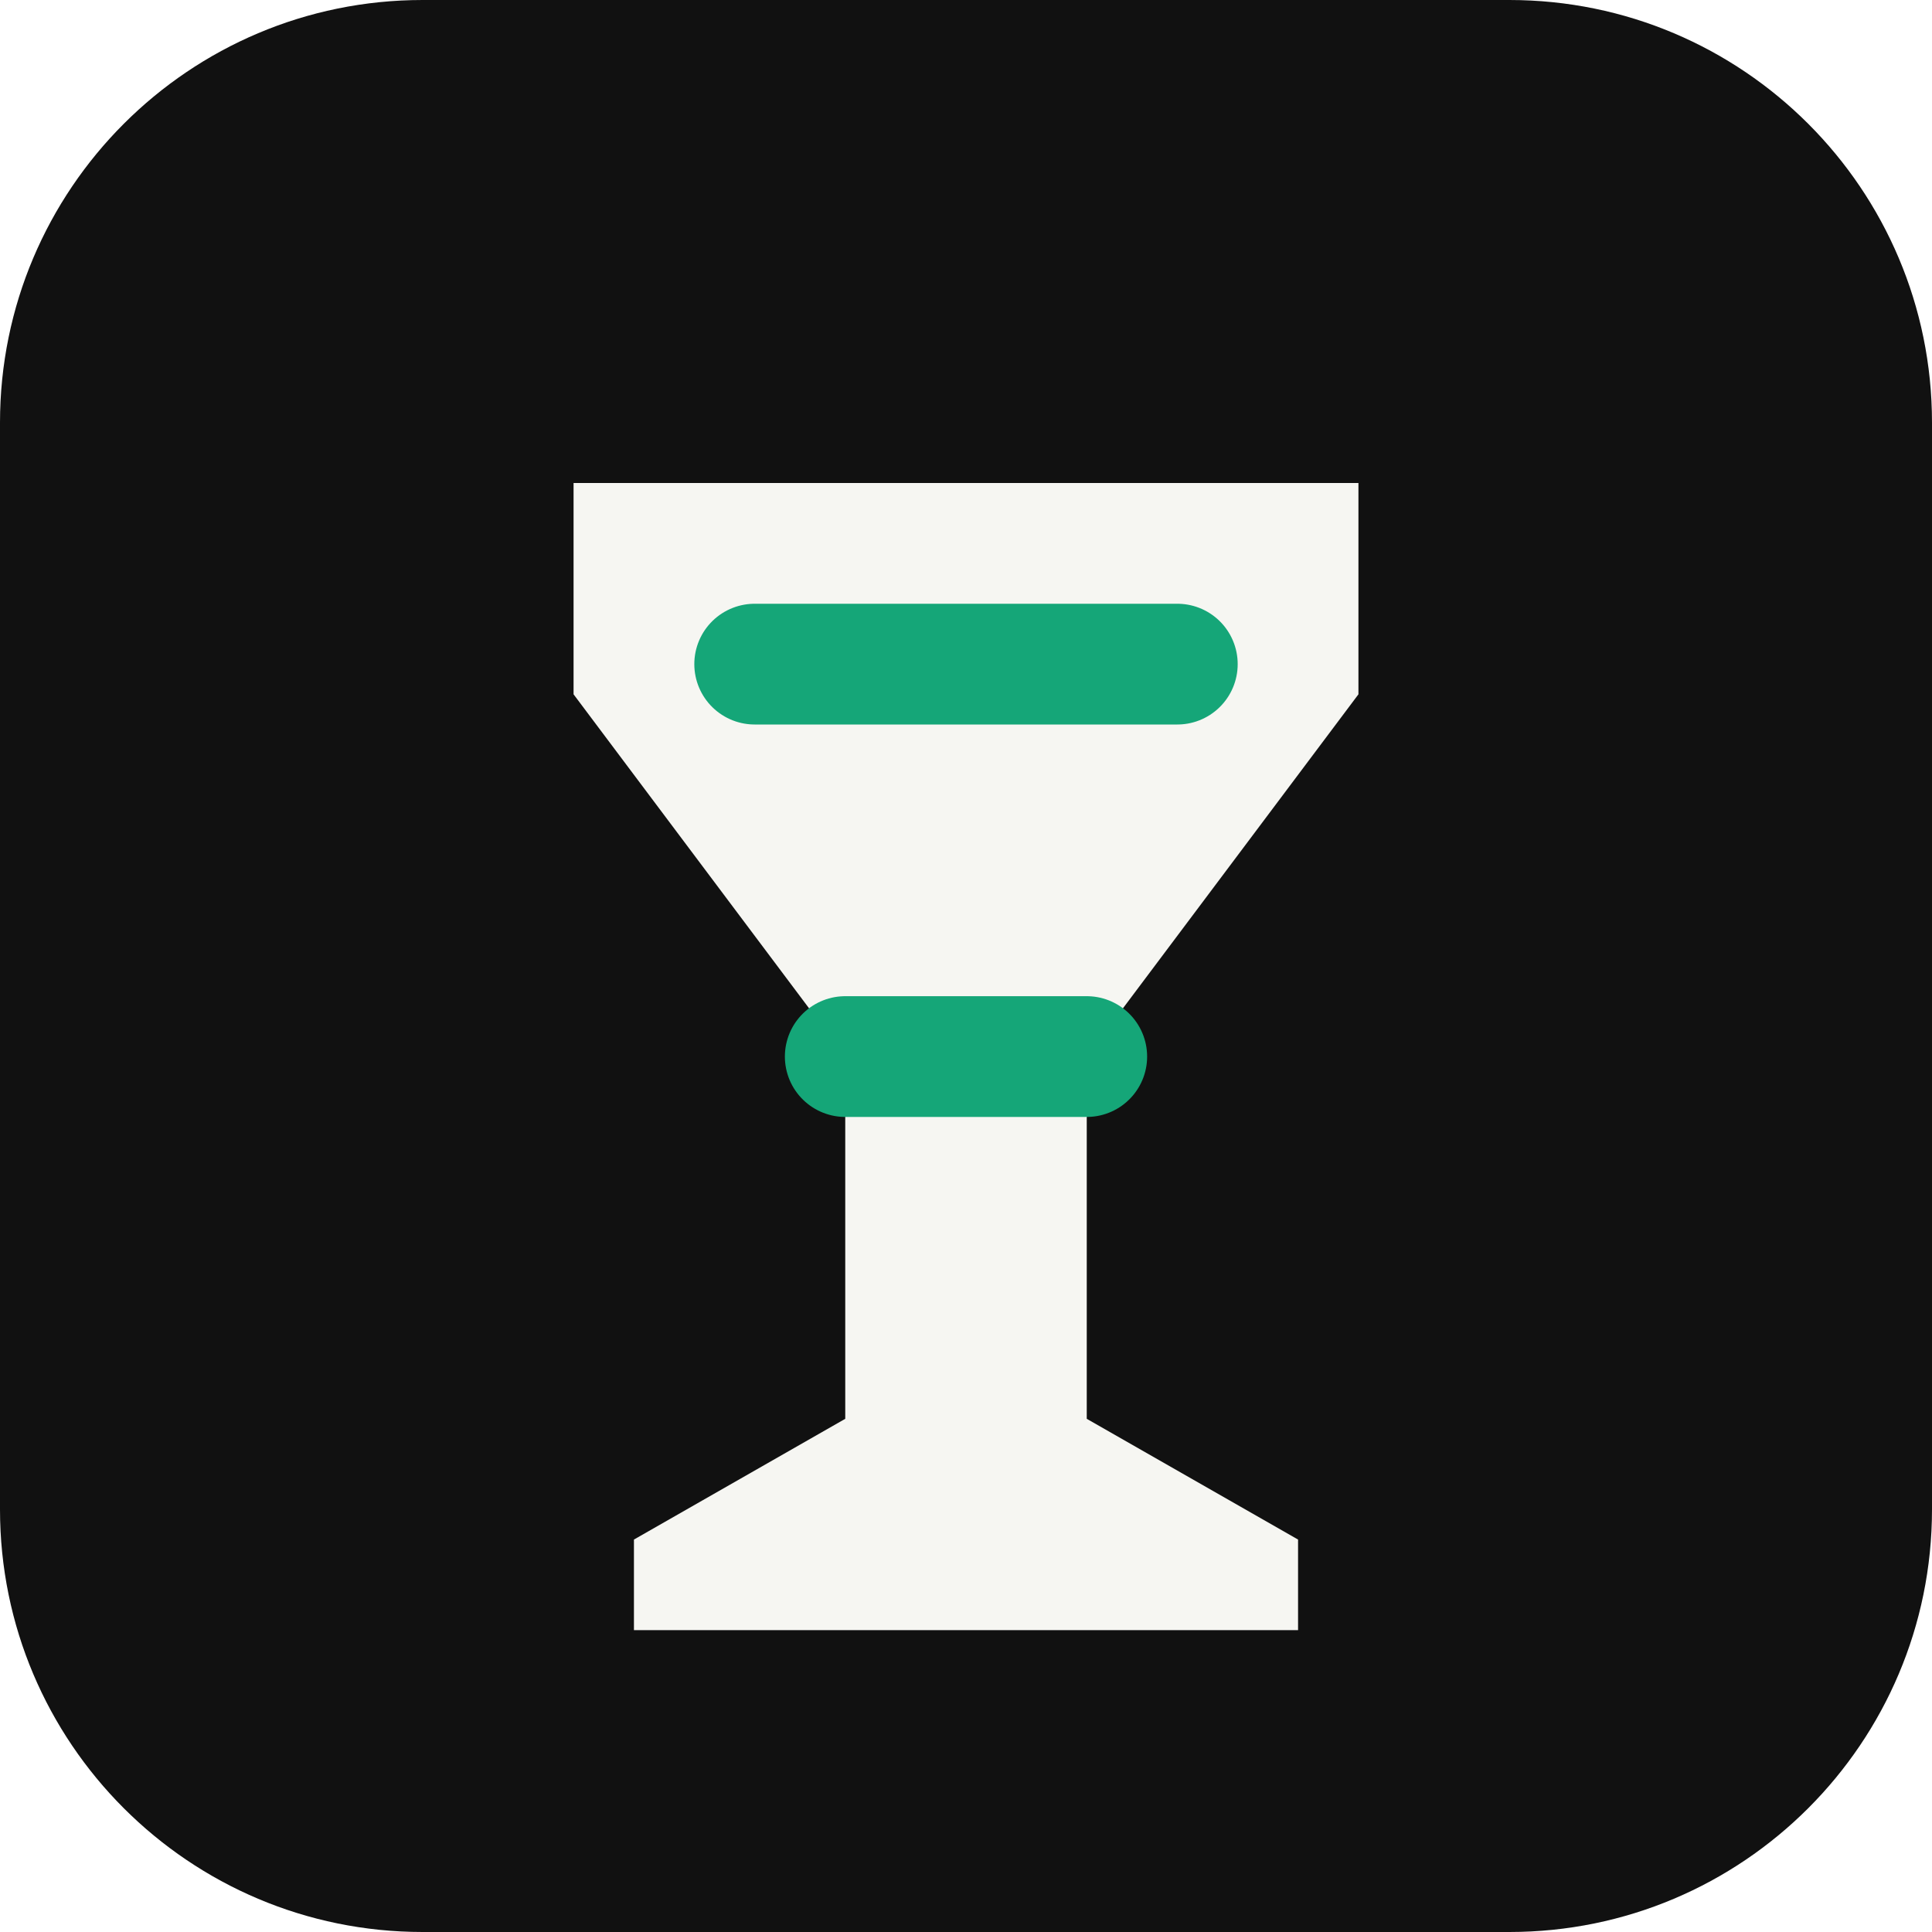
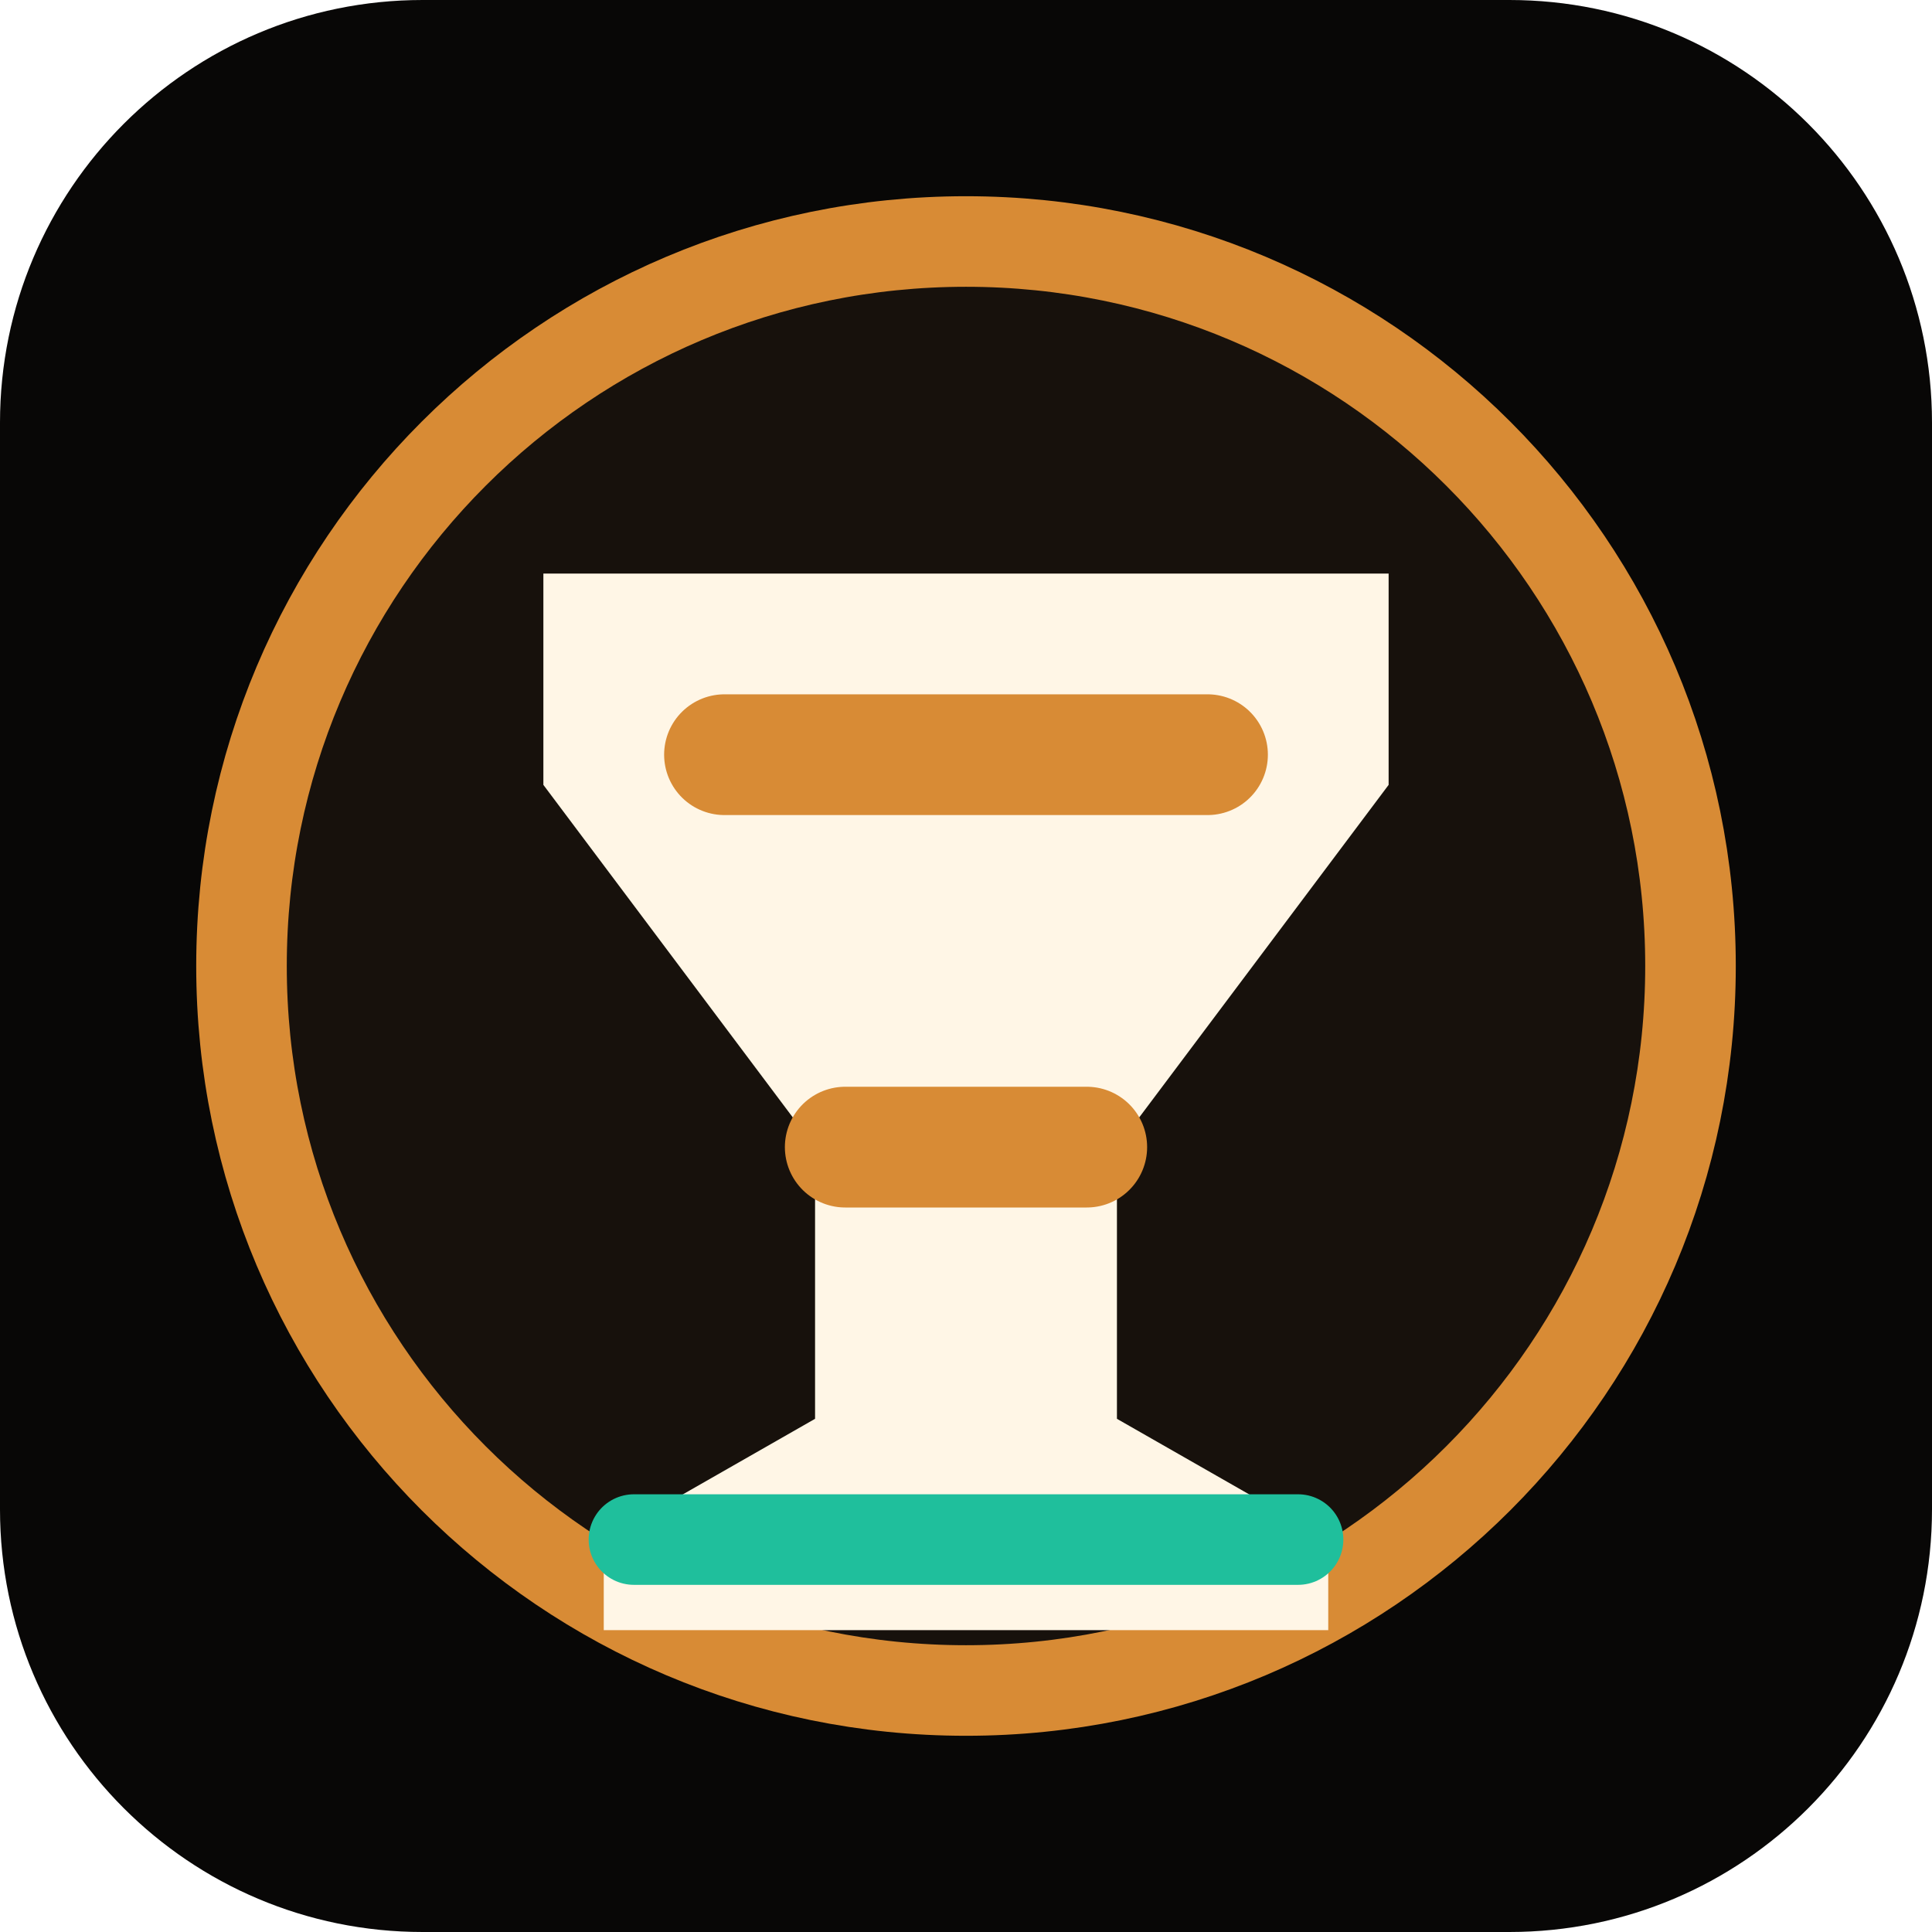
- <svg xmlns="http://www.w3.org/2000/svg" viewBox="0 0 64 64" role="img" aria-label="The Distillery">
-   <rect width="64" height="64" rx="14" fill="#111111" />
-   <path d="M19 16h26v7l-9 12v12l7 4v3H21v-3l7-4V35L19 23v-7Z" fill="#f6f6f2" />
-   <path d="M25 22h14M28 35h8" stroke="#15a678" stroke-width="4" stroke-linecap="round" />
+ <svg xmlns="http://www.w3.org/2000/svg" viewBox="0 0 64 64" role="img" aria-label="Uncle Kev's Distillery">
+   <rect width="64" height="64" rx="14" fill="#080706" />
+   <circle cx="32" cy="32" r="24" fill="#17110c" stroke="#d88b35" stroke-width="3" />
+   <path d="M18 19h28v7L37 38v9l7 4v3H20v-3l7-4v-9L18 26v-7Z" fill="#fff6e6" />
+   <path d="M24 25h16M28 38h8" stroke="#d88b35" stroke-width="4" stroke-linecap="round" />
+   <path d="M21 51h22" stroke="#1fbf9c" stroke-width="3" stroke-linecap="round" />
</svg>
